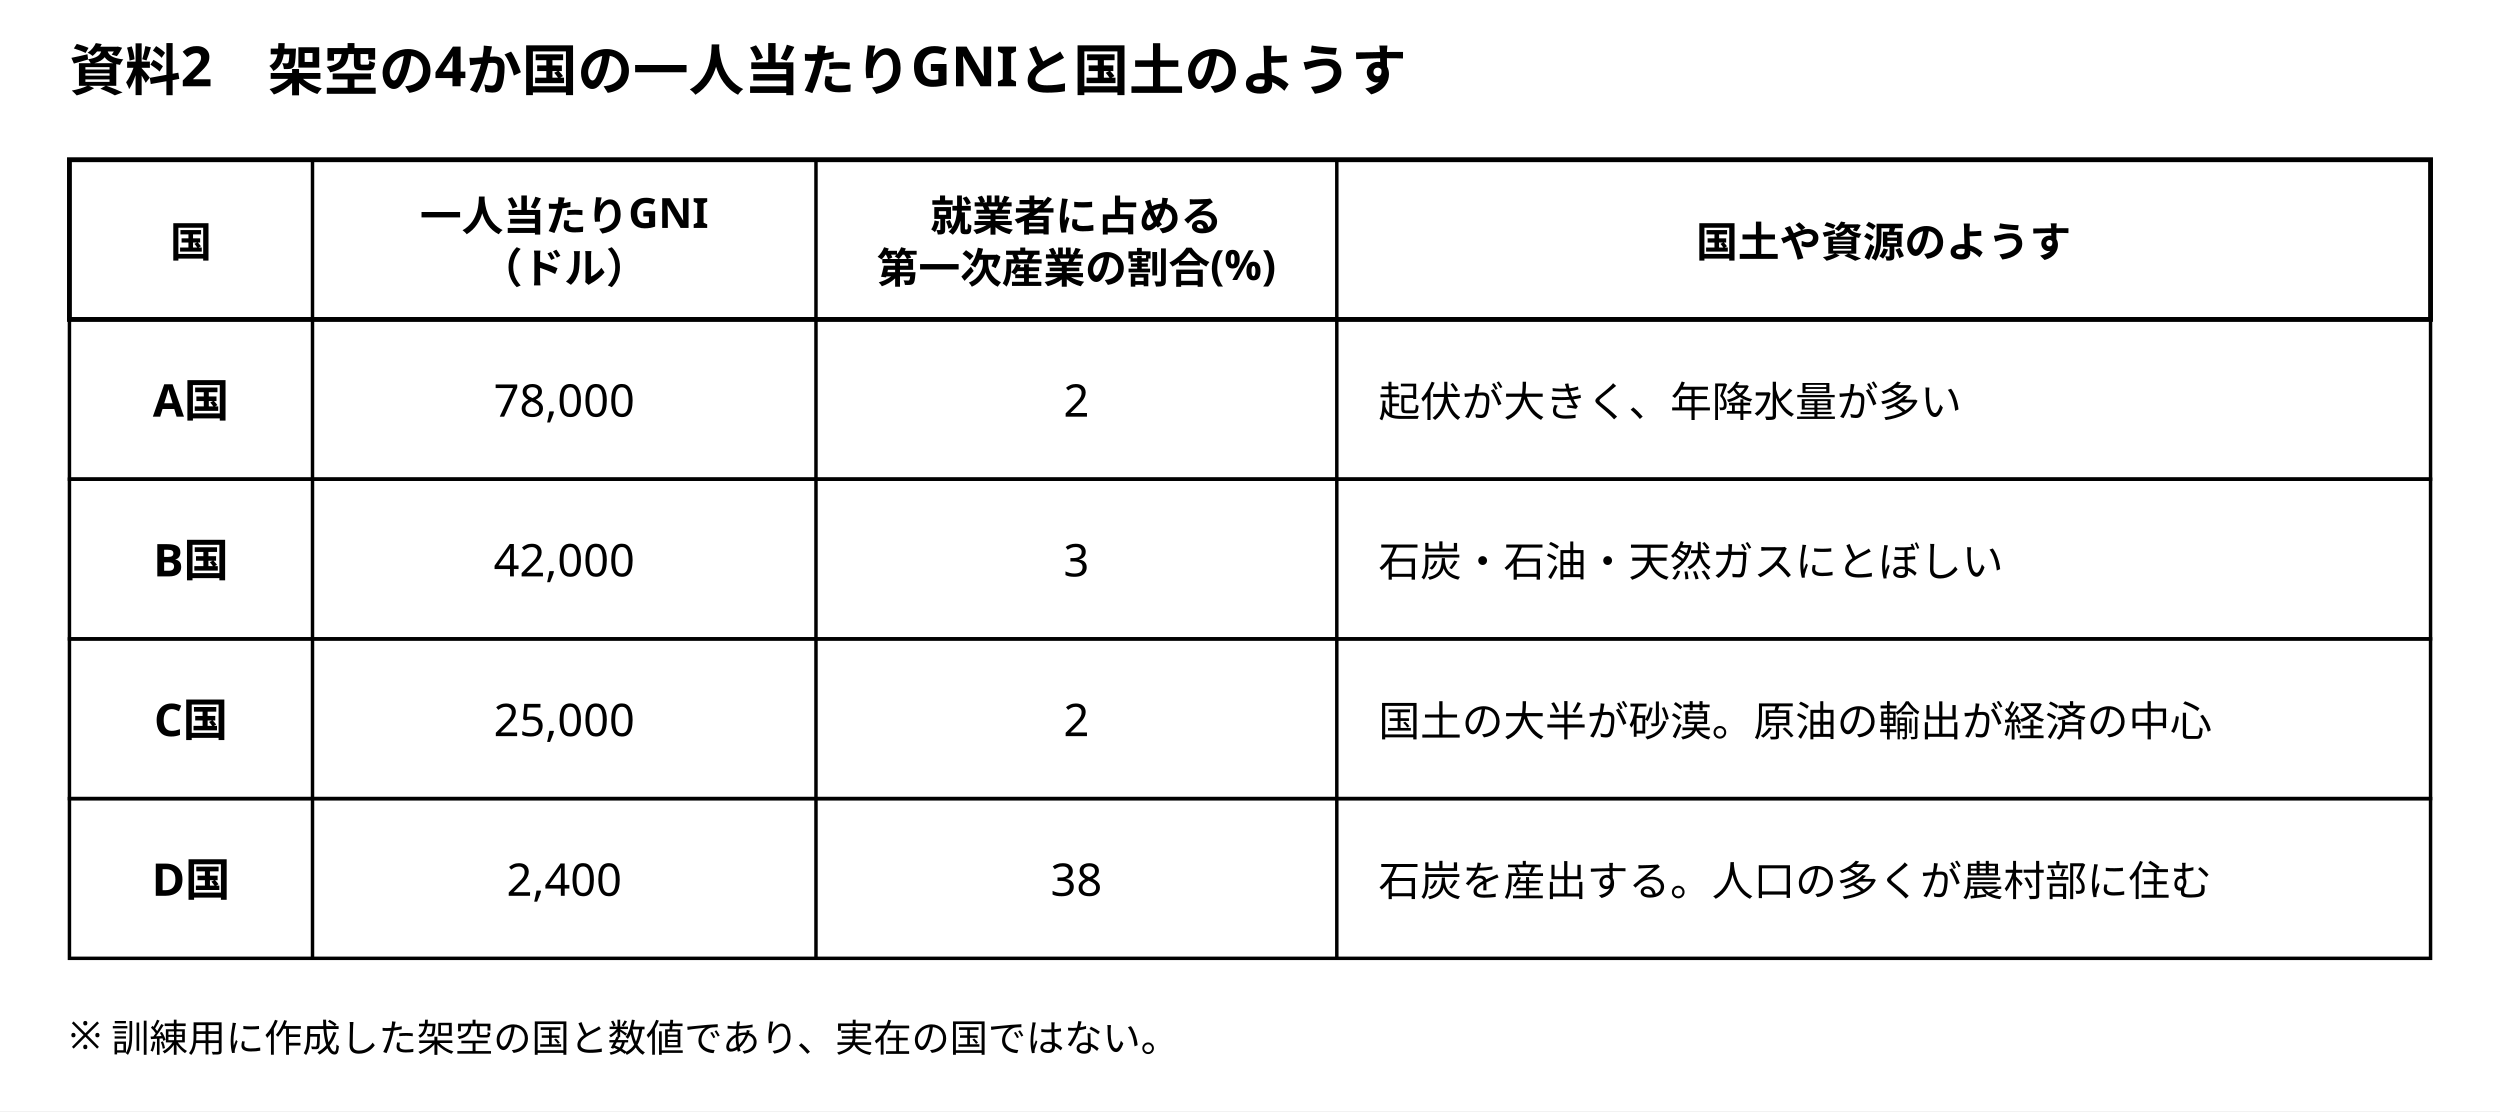
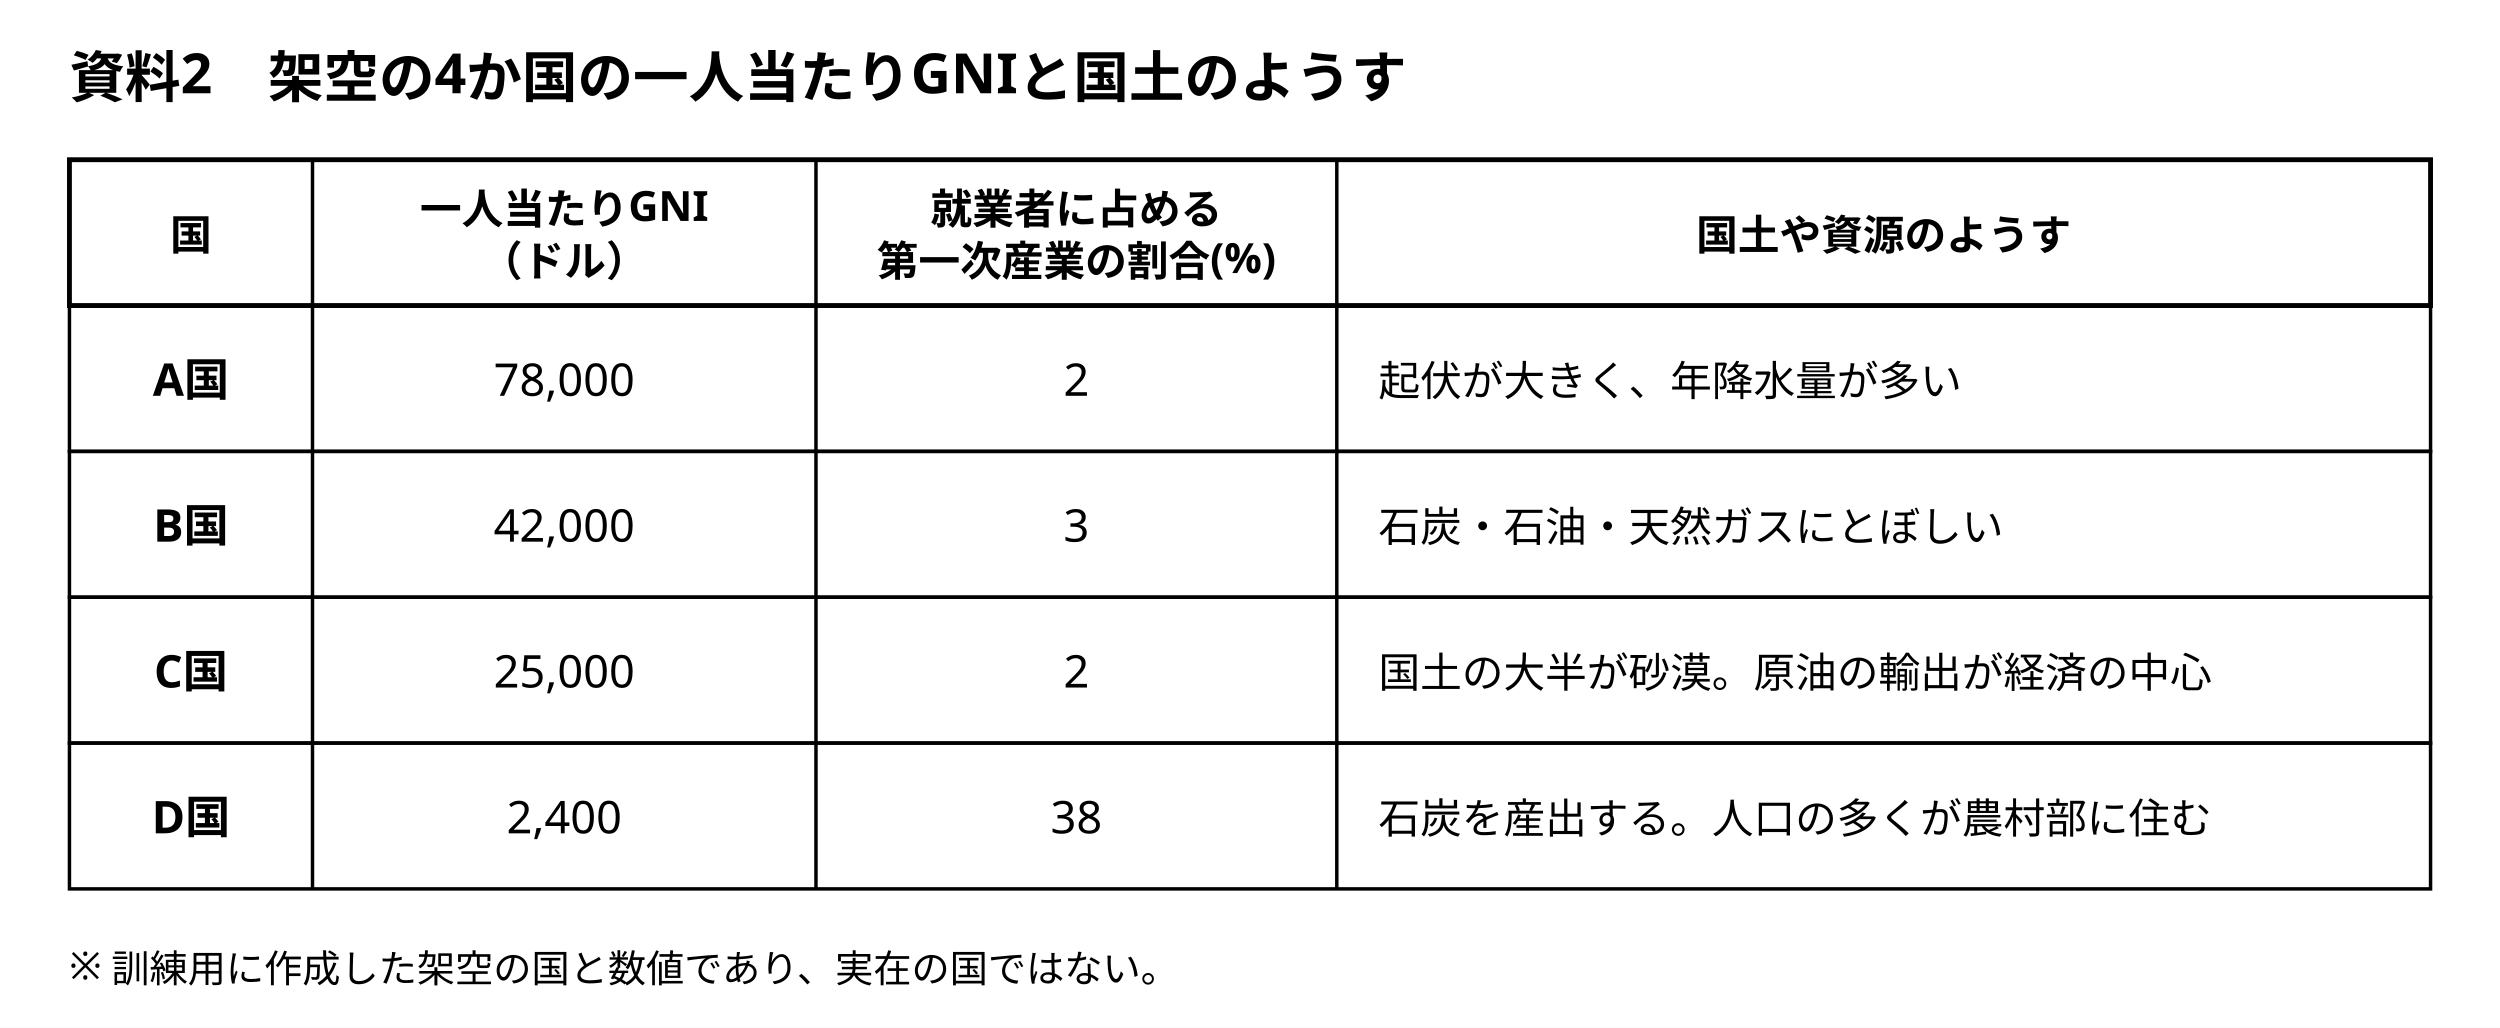
- <svg xmlns="http://www.w3.org/2000/svg" viewBox="0 0 720 320" width="720" height="320" role="img" aria-label="架空の4か国の統計表">
-   <rect width="720" height="320" fill="#fff" />
-   <text x="20" y="26" font-size="16" text-anchor="start" font-weight="bold" font-family="'Hiragino Sans','Hiragino Kaku Gothic ProN','Yu Gothic','Meiryo',sans-serif" fill="#000">資料2　架空の4か国の一人当たりGNIと国土のようす</text>
-   <rect x="20" y="46" width="680" height="46" fill="none" stroke="#000" stroke-width="1.4" />
-   <text x="55" y="74" font-size="12" text-anchor="middle" font-weight="bold" font-family="'Hiragino Sans','Hiragino Kaku Gothic ProN','Yu Gothic','Meiryo',sans-serif" fill="#000">国</text>
-   <text x="162.5" y="66.5" font-size="12" text-anchor="middle" font-weight="bold" font-family="'Hiragino Sans','Hiragino Kaku Gothic ProN','Yu Gothic','Meiryo',sans-serif" fill="#000">一人当たりGNI</text>
-   <text x="162.5" y="81.5" font-size="12" text-anchor="middle" font-weight="bold" font-family="'Hiragino Sans','Hiragino Kaku Gothic ProN','Yu Gothic','Meiryo',sans-serif" fill="#000">（ドル）</text>
-   <text x="310" y="66.5" font-size="12" text-anchor="middle" font-weight="bold" font-family="'Hiragino Sans','Hiragino Kaku Gothic ProN','Yu Gothic','Meiryo',sans-serif" fill="#000">就業者に占める</text>
-   <text x="310" y="81.5" font-size="12" text-anchor="middle" font-weight="bold" font-family="'Hiragino Sans','Hiragino Kaku Gothic ProN','Yu Gothic','Meiryo',sans-serif" fill="#000">第一次産業の割合(%)</text>
-   <text x="542.5" y="74" font-size="12" text-anchor="middle" font-weight="bold" font-family="'Hiragino Sans','Hiragino Kaku Gothic ProN','Yu Gothic','Meiryo',sans-serif" fill="#000">国土や資源のようす</text>
-   <rect x="20" y="92" width="680" height="46" fill="none" stroke="#000" stroke-width="1" />
-   <text x="55" y="120" font-size="13" text-anchor="middle" font-weight="bold" font-family="'Hiragino Sans','Hiragino Kaku Gothic ProN','Yu Gothic','Meiryo',sans-serif" fill="#000">A国</text>
-   <text x="162.5" y="120" font-size="13" text-anchor="middle" font-weight="normal" font-family="'Hiragino Sans','Hiragino Kaku Gothic ProN','Yu Gothic','Meiryo',sans-serif" fill="#000">78,000</text>
-   <text x="310" y="120" font-size="13" text-anchor="middle" font-weight="normal" font-family="'Hiragino Sans','Hiragino Kaku Gothic ProN','Yu Gothic','Meiryo',sans-serif" fill="#000">2</text>
-   <text x="397" y="120" font-size="12" text-anchor="start" font-weight="normal" font-family="'Hiragino Sans','Hiragino Kaku Gothic ProN','Yu Gothic','Meiryo',sans-serif" fill="#000">起伏が大きく、年降水量が多い</text>
-   <rect x="20" y="138" width="680" height="46" fill="none" stroke="#000" stroke-width="1" />
-   <text x="55" y="166" font-size="13" text-anchor="middle" font-weight="bold" font-family="'Hiragino Sans','Hiragino Kaku Gothic ProN','Yu Gothic','Meiryo',sans-serif" fill="#000">B国</text>
-   <text x="162.5" y="166" font-size="13" text-anchor="middle" font-weight="normal" font-family="'Hiragino Sans','Hiragino Kaku Gothic ProN','Yu Gothic','Meiryo',sans-serif" fill="#000">42,000</text>
-   <text x="310" y="166" font-size="13" text-anchor="middle" font-weight="normal" font-family="'Hiragino Sans','Hiragino Kaku Gothic ProN','Yu Gothic','Meiryo',sans-serif" fill="#000">3</text>
-   <text x="397" y="166" font-size="12" text-anchor="start" font-weight="normal" font-family="'Hiragino Sans','Hiragino Kaku Gothic ProN','Yu Gothic','Meiryo',sans-serif" fill="#000">石炭・石油・天然ガスにとぼしい</text>
-   <rect x="20" y="184" width="680" height="46" fill="none" stroke="#000" stroke-width="1" />
-   <text x="55" y="212" font-size="13" text-anchor="middle" font-weight="bold" font-family="'Hiragino Sans','Hiragino Kaku Gothic ProN','Yu Gothic','Meiryo',sans-serif" fill="#000">C国</text>
-   <text x="162.5" y="212" font-size="13" text-anchor="middle" font-weight="normal" font-family="'Hiragino Sans','Hiragino Kaku Gothic ProN','Yu Gothic','Meiryo',sans-serif" fill="#000">25,000</text>
-   <text x="310" y="212" font-size="13" text-anchor="middle" font-weight="normal" font-family="'Hiragino Sans','Hiragino Kaku Gothic ProN','Yu Gothic','Meiryo',sans-serif" fill="#000">2</text>
-   <text x="397" y="212" font-size="12" text-anchor="start" font-weight="normal" font-family="'Hiragino Sans','Hiragino Kaku Gothic ProN','Yu Gothic','Meiryo',sans-serif" fill="#000">国土の大半が砂漠。原油の輸出が経済の中心</text>
-   <rect x="20" y="230" width="680" height="46" fill="none" stroke="#000" stroke-width="1" />
-   <text x="55" y="258" font-size="13" text-anchor="middle" font-weight="bold" font-family="'Hiragino Sans','Hiragino Kaku Gothic ProN','Yu Gothic','Meiryo',sans-serif" fill="#000">D国</text>
-   <text x="162.5" y="258" font-size="13" text-anchor="middle" font-weight="normal" font-family="'Hiragino Sans','Hiragino Kaku Gothic ProN','Yu Gothic','Meiryo',sans-serif" fill="#000">2,400</text>
-   <text x="310" y="258" font-size="13" text-anchor="middle" font-weight="normal" font-family="'Hiragino Sans','Hiragino Kaku Gothic ProN','Yu Gothic','Meiryo',sans-serif" fill="#000">38</text>
-   <text x="397" y="258" font-size="12" text-anchor="start" font-weight="normal" font-family="'Hiragino Sans','Hiragino Kaku Gothic ProN','Yu Gothic','Meiryo',sans-serif" fill="#000">石炭を産出する。人口の多くが農村部に住む</text>
-   <path d="M90 46 v230" stroke="#000" stroke-width="1" />
-   <path d="M235 46 v230" stroke="#000" stroke-width="1" />
-   <path d="M385 46 v230" stroke="#000" stroke-width="1" />
-   <text x="20" y="302" font-size="11" text-anchor="start" font-weight="normal" font-family="'Hiragino Sans','Hiragino Kaku Gothic ProN','Yu Gothic','Meiryo',sans-serif" fill="#000">※ 訓練用に作成した架空の国と数値であり、実在の国ではない。</text>
+ <svg xmlns="http://www.w3.org/2000/svg" viewBox="0 0 720 296" width="720" height="296" role="img" aria-label="資料2　架空の4か国の一人当たりGNIと国土のようす">
+   <defs>
+     <pattern id="pDiag" width="8" height="8" patternUnits="userSpaceOnUse">
+       <rect width="8" height="8" fill="#fff" />
+       <path d="M0 8 L8 0" stroke="#000" stroke-width="1.4" />
+     </pattern>
+     <pattern id="pDiag2" width="8" height="8" patternUnits="userSpaceOnUse">
+       <rect width="8" height="8" fill="#fff" />
+       <path d="M0 0 L8 8" stroke="#000" stroke-width="1.4" />
+     </pattern>
+     <pattern id="pDot" width="8" height="8" patternUnits="userSpaceOnUse">
+       <rect width="8" height="8" fill="#fff" />
+       <circle cx="2" cy="2" r="1.3" fill="#000" />
+       <circle cx="6" cy="6" r="1.3" fill="#000" />
+     </pattern>
+     <pattern id="pDotFine" width="5" height="5" patternUnits="userSpaceOnUse">
+       <rect width="5" height="5" fill="#fff" />
+       <circle cx="1.4" cy="1.4" r="0.9" fill="#000" />
+     </pattern>
+     <pattern id="pGrid" width="8" height="8" patternUnits="userSpaceOnUse">
+       <rect width="8" height="8" fill="#fff" />
+       <path d="M0 4 H8 M4 0 V8" stroke="#000" stroke-width="0.9" />
+     </pattern>
+     <pattern id="pWave" width="10" height="8" patternUnits="userSpaceOnUse">
+       <rect width="10" height="8" fill="#fff" />
+       <path d="M0 5 q2.5 -3 5 0 t5 0" stroke="#000" stroke-width="0.9" fill="none" />
+     </pattern>
+   </defs>
+   <rect width="720" height="296" fill="#fff" />
+   <text x="20" y="28" font-size="16" text-anchor="start" font-weight="bold" font-family="'Hiragino Sans','Hiragino Kaku Gothic ProN','Yu Gothic','Meiryo',sans-serif" fill="#000">資料2　架空の4か国の一人当たりGNIと国土のようす</text>
+   <rect x="20" y="46" width="680" height="42" fill="none" stroke="#000" stroke-width="1.4" />
+   <text x="55" y="72" font-size="12" text-anchor="middle" font-weight="bold" font-family="'Hiragino Sans','Hiragino Kaku Gothic ProN','Yu Gothic','Meiryo',sans-serif" fill="#000">国</text>
+   <text x="162.5" y="64.5" font-size="12" text-anchor="middle" font-weight="bold" font-family="'Hiragino Sans','Hiragino Kaku Gothic ProN','Yu Gothic','Meiryo',sans-serif" fill="#000">一人当たりGNI</text>
+   <text x="162.5" y="79.5" font-size="12" text-anchor="middle" font-weight="bold" font-family="'Hiragino Sans','Hiragino Kaku Gothic ProN','Yu Gothic','Meiryo',sans-serif" fill="#000">（ドル）</text>
+   <text x="310" y="64.5" font-size="12" text-anchor="middle" font-weight="bold" font-family="'Hiragino Sans','Hiragino Kaku Gothic ProN','Yu Gothic','Meiryo',sans-serif" fill="#000">就業者に占める</text>
+   <text x="310" y="79.5" font-size="12" text-anchor="middle" font-weight="bold" font-family="'Hiragino Sans','Hiragino Kaku Gothic ProN','Yu Gothic','Meiryo',sans-serif" fill="#000">第一次産業の割合(%)</text>
+   <text x="542.5" y="72" font-size="12" text-anchor="middle" font-weight="bold" font-family="'Hiragino Sans','Hiragino Kaku Gothic ProN','Yu Gothic','Meiryo',sans-serif" fill="#000">国土や資源のようす</text>
+   <rect x="20" y="88" width="680" height="42" fill="none" stroke="#000" stroke-width="1" />
+   <text x="55" y="114" font-size="13" text-anchor="middle" font-weight="bold" font-family="'Hiragino Sans','Hiragino Kaku Gothic ProN','Yu Gothic','Meiryo',sans-serif" fill="#000">A国</text>
+   <text x="162.5" y="114" font-size="13" text-anchor="middle" font-weight="normal" font-family="'Hiragino Sans','Hiragino Kaku Gothic ProN','Yu Gothic','Meiryo',sans-serif" fill="#000">78,000</text>
+   <text x="310" y="114" font-size="13" text-anchor="middle" font-weight="normal" font-family="'Hiragino Sans','Hiragino Kaku Gothic ProN','Yu Gothic','Meiryo',sans-serif" fill="#000">2</text>
+   <text x="397" y="114" font-size="12" text-anchor="start" font-weight="normal" font-family="'Hiragino Sans','Hiragino Kaku Gothic ProN','Yu Gothic','Meiryo',sans-serif" fill="#000">起伏が大きく、年降水量が多い</text>
+   <rect x="20" y="130" width="680" height="42" fill="none" stroke="#000" stroke-width="1" />
+   <text x="55" y="156" font-size="13" text-anchor="middle" font-weight="bold" font-family="'Hiragino Sans','Hiragino Kaku Gothic ProN','Yu Gothic','Meiryo',sans-serif" fill="#000">B国</text>
+   <text x="162.5" y="156" font-size="13" text-anchor="middle" font-weight="normal" font-family="'Hiragino Sans','Hiragino Kaku Gothic ProN','Yu Gothic','Meiryo',sans-serif" fill="#000">42,000</text>
+   <text x="310" y="156" font-size="13" text-anchor="middle" font-weight="normal" font-family="'Hiragino Sans','Hiragino Kaku Gothic ProN','Yu Gothic','Meiryo',sans-serif" fill="#000">3</text>
+   <text x="397" y="156" font-size="12" text-anchor="start" font-weight="normal" font-family="'Hiragino Sans','Hiragino Kaku Gothic ProN','Yu Gothic','Meiryo',sans-serif" fill="#000">石炭・石油・天然ガスにとぼしい</text>
+   <rect x="20" y="172" width="680" height="42" fill="none" stroke="#000" stroke-width="1" />
+   <text x="55" y="198" font-size="13" text-anchor="middle" font-weight="bold" font-family="'Hiragino Sans','Hiragino Kaku Gothic ProN','Yu Gothic','Meiryo',sans-serif" fill="#000">C国</text>
+   <text x="162.5" y="198" font-size="13" text-anchor="middle" font-weight="normal" font-family="'Hiragino Sans','Hiragino Kaku Gothic ProN','Yu Gothic','Meiryo',sans-serif" fill="#000">25,000</text>
+   <text x="310" y="198" font-size="13" text-anchor="middle" font-weight="normal" font-family="'Hiragino Sans','Hiragino Kaku Gothic ProN','Yu Gothic','Meiryo',sans-serif" fill="#000">2</text>
+   <text x="397" y="198" font-size="12" text-anchor="start" font-weight="normal" font-family="'Hiragino Sans','Hiragino Kaku Gothic ProN','Yu Gothic','Meiryo',sans-serif" fill="#000">国土の大半が砂漠。原油の輸出が経済の中心</text>
+   <rect x="20" y="214" width="680" height="42" fill="none" stroke="#000" stroke-width="1" />
+   <text x="55" y="240" font-size="13" text-anchor="middle" font-weight="bold" font-family="'Hiragino Sans','Hiragino Kaku Gothic ProN','Yu Gothic','Meiryo',sans-serif" fill="#000">D国</text>
+   <text x="162.5" y="240" font-size="13" text-anchor="middle" font-weight="normal" font-family="'Hiragino Sans','Hiragino Kaku Gothic ProN','Yu Gothic','Meiryo',sans-serif" fill="#000">2,400</text>
+   <text x="310" y="240" font-size="13" text-anchor="middle" font-weight="normal" font-family="'Hiragino Sans','Hiragino Kaku Gothic ProN','Yu Gothic','Meiryo',sans-serif" fill="#000">38</text>
+   <text x="397" y="240" font-size="12" text-anchor="start" font-weight="normal" font-family="'Hiragino Sans','Hiragino Kaku Gothic ProN','Yu Gothic','Meiryo',sans-serif" fill="#000">石炭を産出する。人口の多くが農村部に住む</text>
+   <path d="M90 46 L90 256" stroke="#000" stroke-width="1" fill="none" />
+   <path d="M235 46 L235 256" stroke="#000" stroke-width="1" fill="none" />
+   <path d="M385 46 L385 256" stroke="#000" stroke-width="1" fill="none" />
+   <text x="20" y="282" font-size="11" text-anchor="start" font-weight="normal" font-family="'Hiragino Sans','Hiragino Kaku Gothic ProN','Yu Gothic','Meiryo',sans-serif" fill="#000">※ 訓練用に作成した架空の国と数値であり、実在の国ではない。</text>
</svg>
